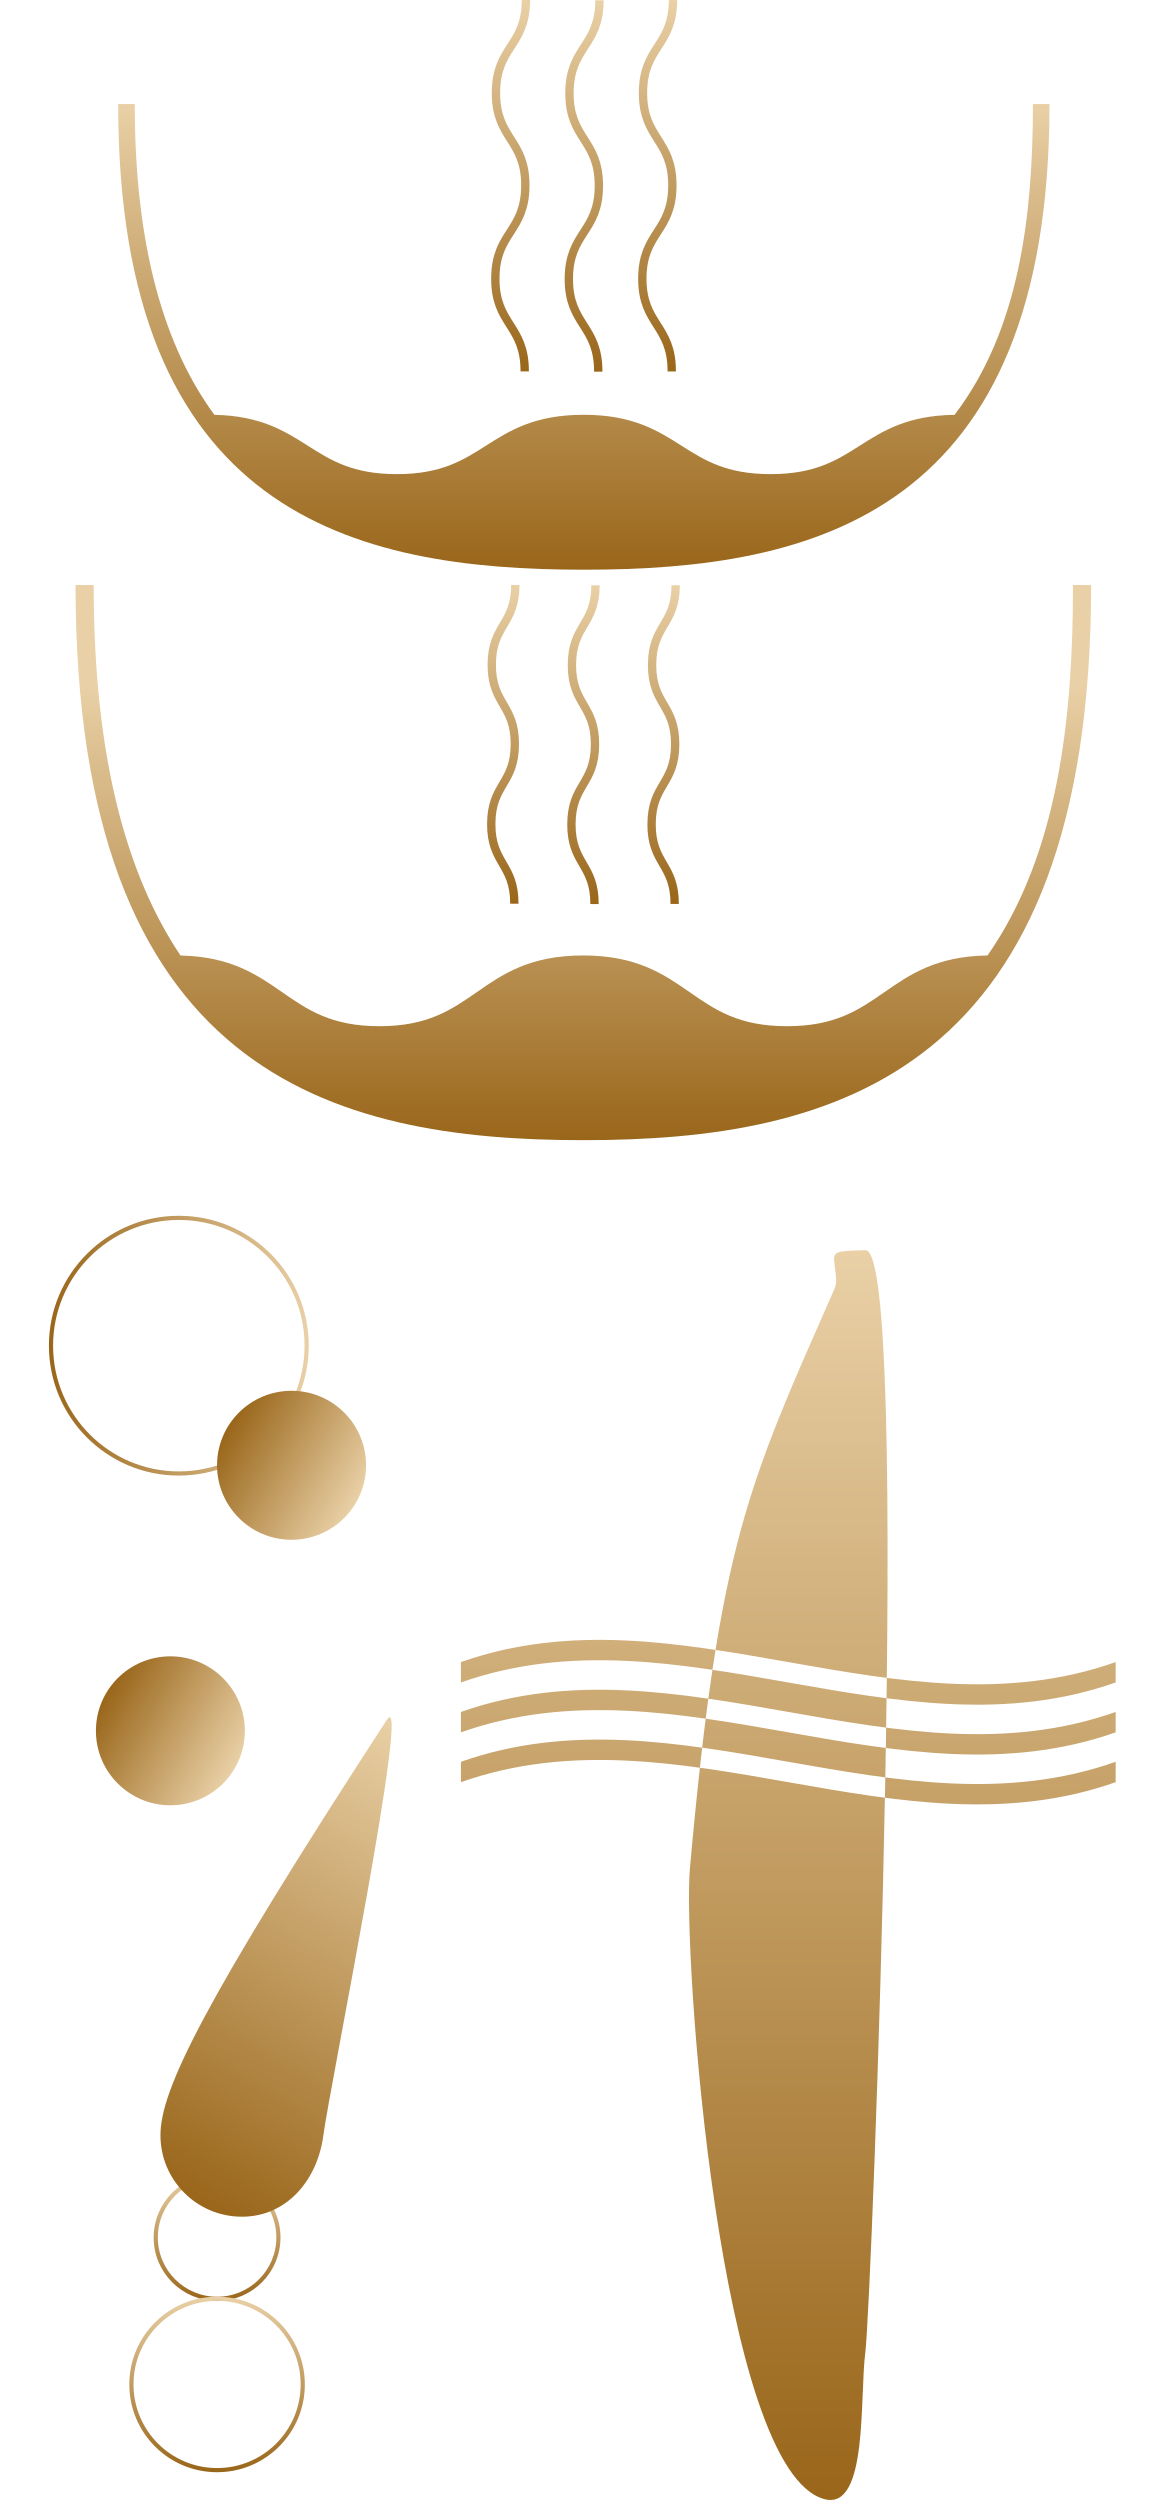
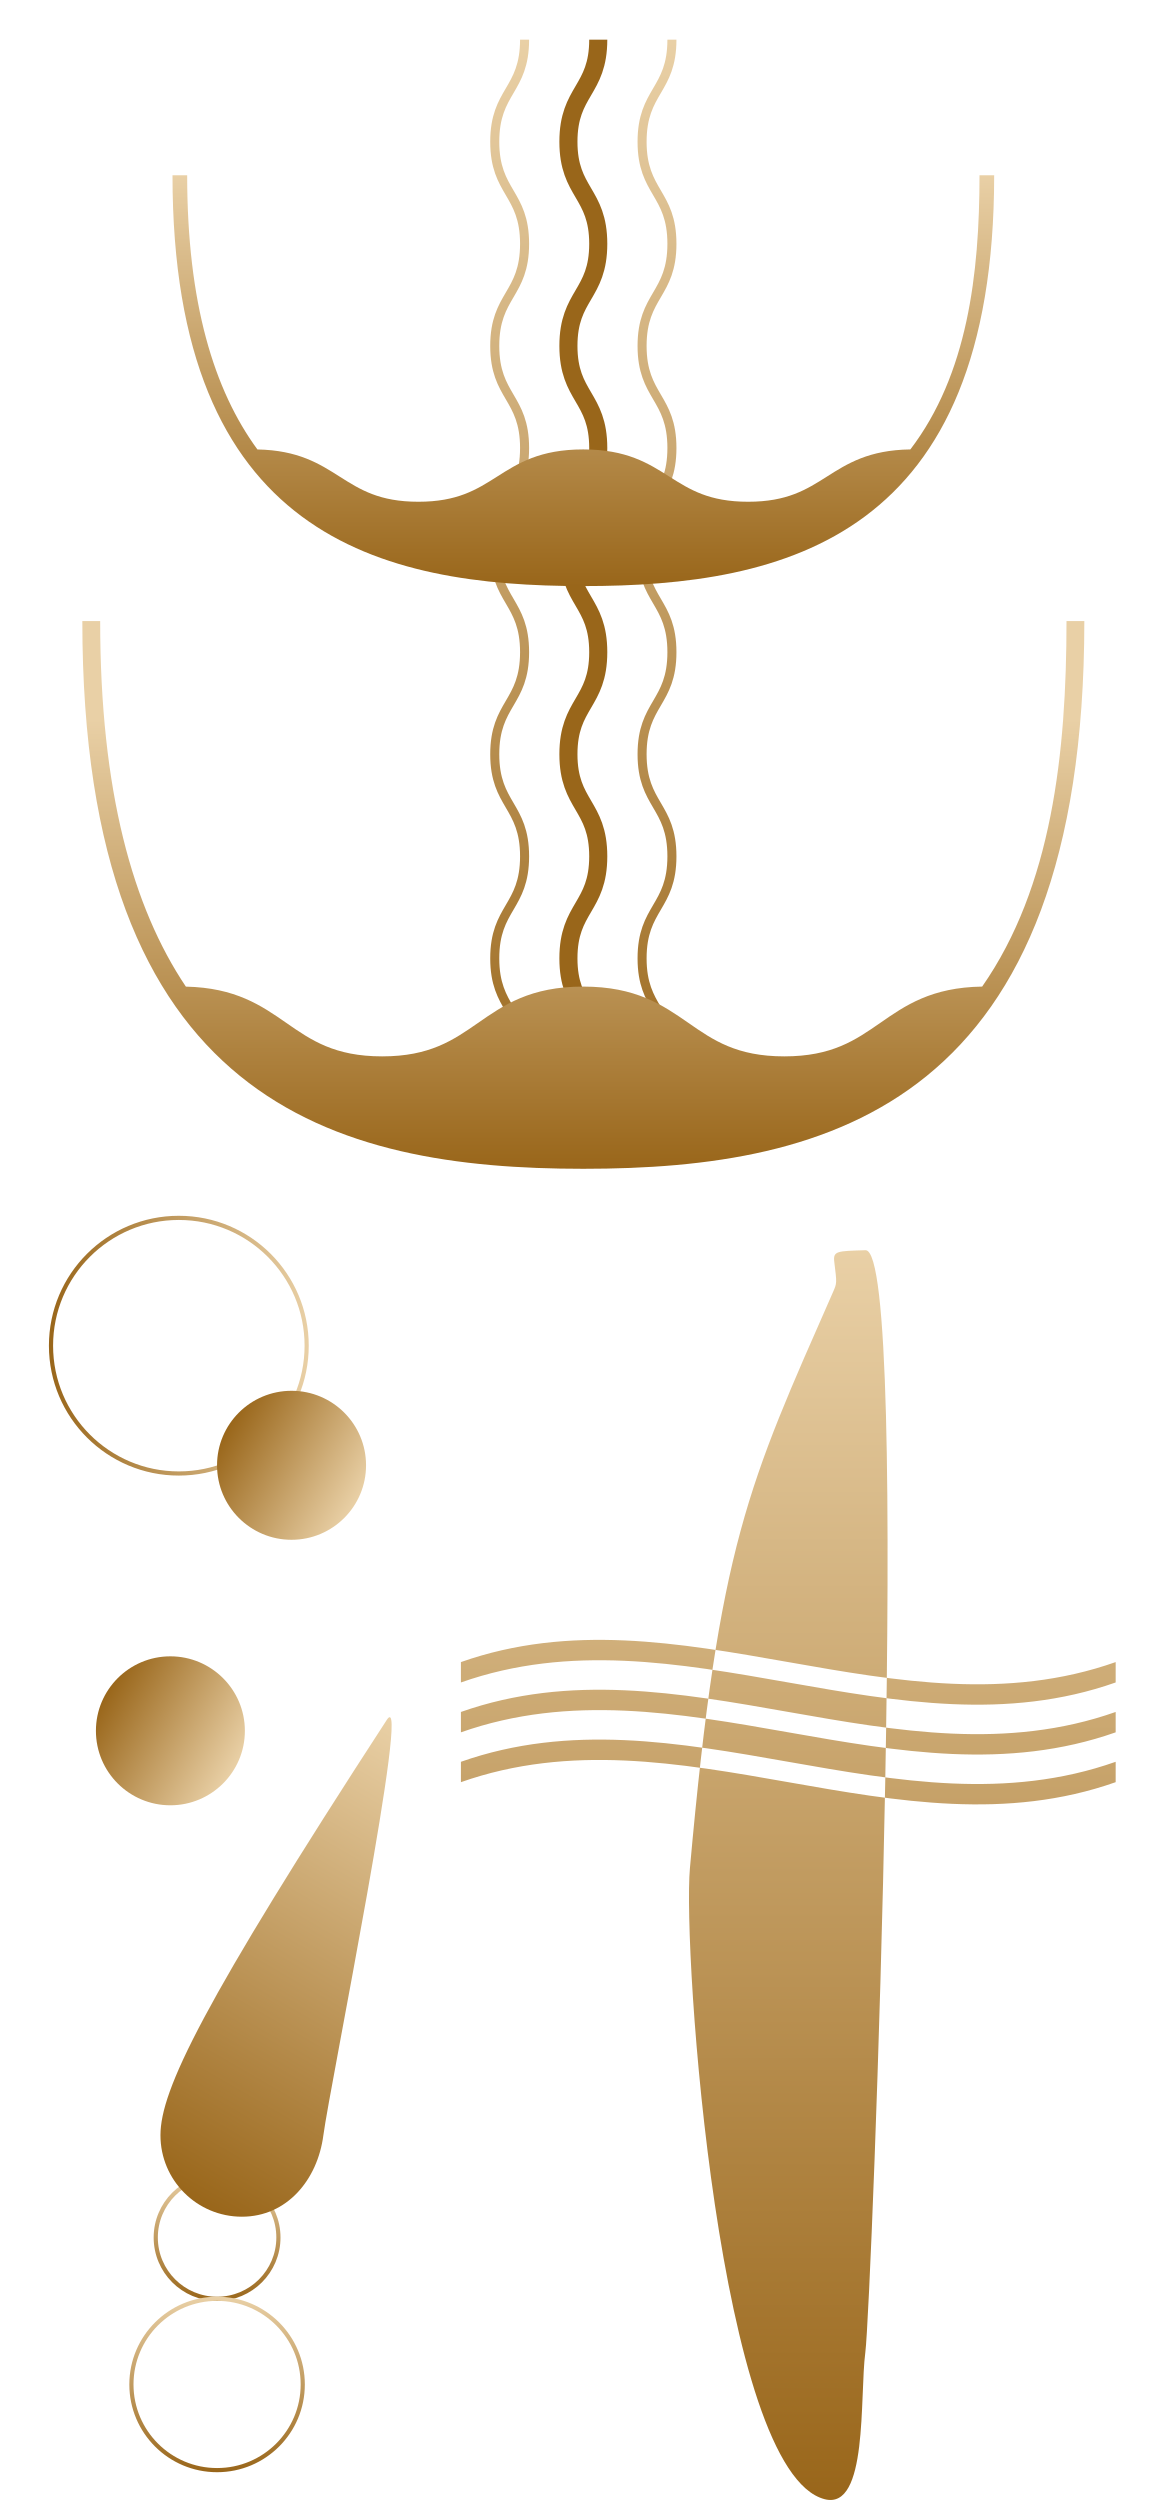
<svg xmlns="http://www.w3.org/2000/svg" xmlns:xlink="http://www.w3.org/1999/xlink" id="_レイヤー_3" data-name="レイヤー 3" viewBox="0 0 280 600">
  <defs>
    <style>
      .cls-1 {
-         stroke: url(#_名称未設定グラデーション_174-7);
+         stroke: url(#_名称未設定グラデーション_174-5);
      }

-       .cls-1, .cls-2, .cls-3, .cls-4, .cls-5, .cls-6, .cls-7, .cls-8, .cls-9 {
+       .cls-1, .cls-2, .cls-3, .cls-4, .cls-5, .cls-6 {
        fill: none;
        stroke-miterlimit: 10;
      }

-       .cls-10 {
-         fill: url(#_名称未設定グラデーション_174-12);
-       }
- 
-       .cls-11 {
-         fill: url(#_名称未設定グラデーション_174-13);
-       }
- 
-       .cls-12 {
-         fill: url(#_新規グラデーションスウォッチ_2);
-       }
- 
-       .cls-13 {
-         fill: url(#_名称未設定グラデーション_174-8);
-       }
- 
-       .cls-14 {
-         fill: url(#_名称未設定グラデーション_174-9);
-       }
- 
      .cls-2 {
-         stroke: url(#_名称未設定グラデーション_174-10);
-       }
- 
-       .cls-3 {
-         stroke: url(#_名称未設定グラデーション_174-11);
-       }
- 
-       .cls-15 {
-         fill: url(#_名称未設定グラデーション_162);
-       }
- 
-       .cls-4 {
-         stroke: url(#_名称未設定グラデーション_174);
-       }
- 
-       .cls-4, .cls-5, .cls-6, .cls-7, .cls-8, .cls-9 {
-         stroke-width: 2px;
-       }
- 
-       .cls-5 {
-         stroke: url(#_名称未設定グラデーション_174-2);
-       }
- 
-       .cls-6 {
        stroke: url(#_名称未設定グラデーション_174-4);
      }

      .cls-7 {
-         stroke: url(#_名称未設定グラデーション_174-6);
+         fill: url(#_新規グラデーションスウォッチ_2);
      }

      .cls-8 {
-         stroke: url(#_名称未設定グラデーション_174-3);
+         fill: url(#_名称未設定グラデーション_174-6);
      }

      .cls-9 {
-         stroke: url(#_名称未設定グラデーション_174-5);
+         fill: url(#_名称未設定グラデーション_174-7);
+       }
+ 
+       .cls-10 {
+         fill: url(#_名称未設定グラデーション_174-2);
+       }
+ 
+       .cls-11 {
+         fill: url(#_名称未設定グラデーション_174-3);
+       }
+ 
+       .cls-12 {
+         fill: url(#_名称未設定グラデーション_162);
+       }
+ 
+       .cls-3 {
+         stroke: url(#_名称未設定グラデーション_174);
+       }
+ 
+       .cls-4 {
+         stroke: #99661a;
+         stroke-width: 4.34px;
+       }
+ 
+       .cls-5 {
+         stroke: url(#_名称未設定グラデーション_174-9);
+       }
+ 
+       .cls-5, .cls-6 {
+         stroke-width: 2.17px;
+       }
+ 
+       .cls-6 {
+         stroke: url(#_名称未設定グラデーション_174-8);
      }
    </style>
-     <linearGradient id="_名称未設定グラデーション_162" data-name="名称未設定グラデーション 162" x1="140" y1="273.64" x2="140" y2="140.4" gradientUnits="userSpaceOnUse">
+     <linearGradient id="_名称未設定グラデーション_174" data-name="名称未設定グラデーション 174" x1="11.74" y1="322.97" x2="74.1" y2="322.97" gradientUnits="userSpaceOnUse">
+       <stop offset="0" stop-color="#99661a" />
+       <stop offset="1" stop-color="#e9d0a6" />
+     </linearGradient>
+     <linearGradient id="_名称未設定グラデーション_174-2" data-name="名称未設定グラデーション 174" x1="54.49" y1="342.73" x2="85.45" y2="360.61" xlink:href="#_名称未設定グラデーション_174" />
+     <linearGradient id="_名称未設定グラデーション_174-3" data-name="名称未設定グラデーション 174" x1="25.41" y1="406.46" x2="56.38" y2="424.34" xlink:href="#_名称未設定グラデーション_174" />
+     <linearGradient id="_名称未設定グラデーション_174-4" data-name="名称未設定グラデーション 174" x1="52.1" y1="552.21" x2="52.1" y2="521.78" xlink:href="#_名称未設定グラデーション_174" />
+     <linearGradient id="_名称未設定グラデーション_174-5" data-name="名称未設定グラデーション 174" x1="52.1" y1="593.33" x2="52.1" y2="551.21" xlink:href="#_名称未設定グラデーション_174" />
+     <linearGradient id="_名称未設定グラデーション_174-6" data-name="名称未設定グラデーション 174" x1="46.91" y1="528.61" x2="109.01" y2="421.04" xlink:href="#_名称未設定グラデーション_174" />
+     <linearGradient id="_名称未設定グラデーション_174-7" data-name="名称未設定グラデーション 174" x1="189.19" y1="600" x2="189.19" y2="300.05" xlink:href="#_名称未設定グラデーション_174" />
+     <linearGradient id="_名称未設定グラデーション_174-8" data-name="名称未設定グラデーション 174" x1="157.68" y1="279.01" x2="157.68" y2="9.52" xlink:href="#_名称未設定グラデーション_174" />
+     <linearGradient id="_名称未設定グラデーション_174-9" data-name="名称未設定グラデーション 174" x1="122.32" y1="279.01" x2="122.32" y2="9.52" xlink:href="#_名称未設定グラデーション_174" />
+     <linearGradient id="_名称未設定グラデーション_162" data-name="名称未設定グラデーション 162" x1="140" y1="280.51" x2="140" y2="149.05" gradientUnits="userSpaceOnUse">
      <stop offset="0" stop-color="#99661a" />
      <stop offset=".82" stop-color="#e9d0a6" />
    </linearGradient>
-     <linearGradient id="_名称未設定グラデーション_174" data-name="名称未設定グラデーション 174" x1="120.79" y1="216.9" x2="120.79" y2="140.4" gradientUnits="userSpaceOnUse">
+     <linearGradient id="_新規グラデーションスウォッチ_2" data-name="新規グラデーションスウォッチ 2" x1="140" y1="140.66" x2="140" y2="42.07" gradientUnits="userSpaceOnUse">
      <stop offset="0" stop-color="#99661a" />
      <stop offset="1" stop-color="#e9d0a6" />
    </linearGradient>
-     <linearGradient id="_名称未設定グラデーション_174-2" data-name="名称未設定グラデーション 174" x1="140.03" y1="216.97" x2="140.03" y2="140.47" xlink:href="#_名称未設定グラデーション_174" />
-     <linearGradient id="_名称未設定グラデーション_174-3" data-name="名称未設定グラデーション 174" x1="159.27" y1="216.95" x2="159.27" y2="140.45" xlink:href="#_名称未設定グラデーション_174" />
-     <linearGradient id="_新規グラデーションスウォッチ_2" data-name="新規グラデーションスウォッチ 2" x1="140.12" y1="136.73" x2="140.12" y2="24.97" gradientUnits="userSpaceOnUse">
-       <stop offset="0" stop-color="#99661a" />
-       <stop offset="1" stop-color="#e9d0a6" />
-     </linearGradient>
-     <linearGradient id="_名称未設定グラデーション_174-4" data-name="名称未設定グラデーション 174" x1="122.55" y1="89.14" x2="122.55" y2="0" xlink:href="#_名称未設定グラデーション_174" />
-     <linearGradient id="_名称未設定グラデーション_174-5" data-name="名称未設定グラデーション 174" x1="140.2" y1="89.2" x2="140.2" y2=".06" xlink:href="#_名称未設定グラデーション_174" />
-     <linearGradient id="_名称未設定グラデーション_174-6" data-name="名称未設定グラデーション 174" x1="157.84" y1="89.16" x2="157.84" y2=".01" xlink:href="#_名称未設定グラデーション_174" />
-     <linearGradient id="_名称未設定グラデーション_174-7" data-name="名称未設定グラデーション 174" x1="11.74" y1="322.97" x2="74.1" y2="322.97" xlink:href="#_名称未設定グラデーション_174" />
-     <linearGradient id="_名称未設定グラデーション_174-8" data-name="名称未設定グラデーション 174" x1="54.49" y1="342.73" x2="85.45" y2="360.61" xlink:href="#_名称未設定グラデーション_174" />
-     <linearGradient id="_名称未設定グラデーション_174-9" data-name="名称未設定グラデーション 174" x1="25.41" y1="406.46" x2="56.38" y2="424.34" xlink:href="#_名称未設定グラデーション_174" />
-     <linearGradient id="_名称未設定グラデーション_174-10" data-name="名称未設定グラデーション 174" x1="52.1" y1="552.21" x2="52.1" y2="521.78" xlink:href="#_名称未設定グラデーション_174" />
-     <linearGradient id="_名称未設定グラデーション_174-11" data-name="名称未設定グラデーション 174" x1="52.1" y1="593.33" x2="52.1" y2="551.21" xlink:href="#_名称未設定グラデーション_174" />
-     <linearGradient id="_名称未設定グラデーション_174-12" data-name="名称未設定グラデーション 174" x1="46.91" y1="528.61" x2="109.01" y2="421.04" xlink:href="#_名称未設定グラデーション_174" />
-     <linearGradient id="_名称未設定グラデーション_174-13" data-name="名称未設定グラデーション 174" x1="189.19" y1="600" x2="189.19" y2="300.05" xlink:href="#_名称未設定グラデーション_174" />
  </defs>
  <g>
-     <path class="cls-15" d="M140,273.64c-60.26,0-121.87-15.83-121.87-133.24h4.35c0,41.38,7.93,69.68,20.84,88.92,12.1.26,18.38,4.62,24.46,8.85,6.02,4.17,11.7,8.12,23.29,8.12s17.27-3.95,23.28-8.12c6.27-4.36,12.76-8.86,25.61-8.86s19.35,4.5,25.63,8.86c6.01,4.17,11.7,8.12,23.29,8.12s17.29-3.95,23.3-8.12c6.15-4.27,12.5-8.67,24.83-8.86,16.94-24.27,20.51-56.77,20.51-88.91h4.35C261.87,257.81,200.26,273.64,140,273.64Z" />
-     <g>
-       <path class="cls-4" d="M123.68,140.41c-.03,9.55-5.63,9.53-5.66,19.08-.03,9.55,5.57,9.57,5.54,19.13-.03,9.57-5.63,9.55-5.66,19.11s5.57,9.59,5.54,19.16" />
-       <path class="cls-5" d="M142.92,140.48c-.03,9.55-5.63,9.53-5.66,19.08-.03,9.55,5.57,9.57,5.54,19.13-.03,9.57-5.63,9.55-5.66,19.12-.03,9.57,5.57,9.59,5.54,19.16" />
-       <path class="cls-8" d="M162.16,140.46c-.03,9.55-5.63,9.53-5.66,19.08-.03,9.55,5.57,9.57,5.54,19.13-.03,9.57-5.63,9.55-5.66,19.12-.03,9.57,5.57,9.59,5.54,19.16" />
-     </g>
-     <path class="cls-12" d="M140.12,136.73c-55.27,0-111.76-13.28-111.76-111.76h3.98c0,34.71,7.28,58.45,19.11,74.59,11.1.22,16.86,3.88,22.44,7.42,5.52,3.5,10.72,6.81,21.36,6.81s15.84-3.31,21.35-6.81c5.75-3.65,11.69-7.43,23.48-7.43s17.75,3.78,23.5,7.43c5.52,3.5,10.73,6.81,21.37,6.81s15.85-3.31,21.37-6.81c5.63-3.58,11.45-7.27,22.77-7.42,15.53-20.36,18.81-47.63,18.81-74.59h3.98C251.88,123.45,195.39,136.73,140.12,136.73Z" />
-     <g>
-       <path class="cls-6" d="M126.23,0c-.03,11.13-7.17,11.11-7.2,22.24-.04,11.14,7.09,11.16,7.05,22.31-.04,11.14-7.17,11.12-7.2,22.27-.04,11.15,7.09,11.17,7.05,22.32" />
-       <path class="cls-9" d="M143.88.06c-.04,11.13-7.17,11.11-7.21,22.24-.04,11.14,7.09,11.16,7.06,22.31s-7.17,11.12-7.21,22.27,7.09,11.17,7.06,22.32" />
-       <path class="cls-7" d="M161.52.01c-.03,11.14-7.17,11.11-7.2,22.24s7.09,11.17,7.05,22.31c-.04,11.15-7.17,11.12-7.21,22.27-.03,11.15,7.1,11.18,7.06,22.32" />
-     </g>
+     <path class="cls-3" d="M12.24,322.97c0-16.95,13.74-30.68,30.68-30.68s30.68,13.73,30.68,30.68-13.74,30.67-30.68,30.67S12.24,339.91,12.24,322.97" />
+     <circle class="cls-10" cx="69.97" cy="351.67" r="17.88" />
+     <path class="cls-11" d="M23.02,415.4c0-9.87,8-17.88,17.87-17.88s17.88,8.01,17.88,17.88-8.01,17.87-17.88,17.87S23.02,425.27,23.02,415.4" />
+     <circle class="cls-2" cx="52.1" cy="537" r="14.72" />
+     <circle class="cls-1" cx="52.1" cy="572.27" r="20.56" />
+     <path class="cls-8" d="M77.61,512.46c-1.4,10.71-8.75,19.55-19.55,19.55s-19.55-8.75-19.55-19.55,9.93-31.38,54.33-99.7C98.92,403.39,79.13,500.87,77.61,512.46Z" />
+     <path class="cls-9" d="M207.68,564.56c-1.4,10.7.7,37.94-9.75,35.25-25.36-6.5-34.14-131.49-32.35-151.44,6.99-77.82,13.96-91.93,34.4-138.4.88-2.02.88-2.02.25-7.09-.34-2.69.71-2.62,7.48-2.83C218.88,299.69,209.2,552.96,207.68,564.56ZM110.62,427.72c52.38-18.47,104.76,18.48,157.14,0,0-14.66,0,9.77,0-4.89-52.38,18.48-104.76-18.47-157.14,0M110.62,415.76c52.38-18.48,104.76,18.47,157.14,0,0-14.67,0,9.77,0-4.89-52.38,18.47-104.76-18.48-157.14,0M110.62,403.79c52.38-18.47,104.76,18.48,157.14,0,0-14.66,0,9.77,0-4.89-52.38,18.48-104.76-18.47-157.14,0" />
  </g>
  <g>
-     <path class="cls-1" d="M12.24,322.97c0-16.95,13.74-30.68,30.68-30.68s30.68,13.73,30.68,30.68-13.74,30.67-30.68,30.67S12.24,339.91,12.24,322.97" />
-     <circle class="cls-13" cx="69.97" cy="351.67" r="17.88" />
-     <path class="cls-14" d="M23.02,415.4c0-9.87,8-17.88,17.87-17.88s17.88,8.01,17.88,17.88-8.01,17.87-17.88,17.87S23.02,425.27,23.02,415.4" />
-     <circle class="cls-2" cx="52.1" cy="537" r="14.72" />
-     <circle class="cls-3" cx="52.1" cy="572.27" r="20.56" />
-     <path class="cls-10" d="M77.61,512.46c-1.4,10.71-8.75,19.55-19.55,19.55s-19.55-8.75-19.55-19.55,9.93-31.38,54.33-99.7C98.92,403.39,79.13,500.87,77.61,512.46Z" />
-     <path class="cls-11" d="M207.68,564.56c-1.4,10.7.7,37.94-9.75,35.25-25.36-6.5-34.14-131.49-32.35-151.44,6.99-77.82,13.96-91.93,34.4-138.4.88-2.02.88-2.02.25-7.09-.34-2.69.71-2.62,7.48-2.83C218.88,299.69,209.2,552.96,207.68,564.56ZM110.62,427.72c52.38-18.47,104.76,18.48,157.14,0,0-14.66,0,9.77,0-4.89-52.38,18.48-104.76-18.47-157.14,0M110.62,415.76c52.38-18.48,104.76,18.47,157.14,0,0-14.67,0,9.77,0-4.89-52.38,18.47-104.76-18.48-157.14,0M110.62,403.79c52.38-18.47,104.76,18.48,157.14,0,0-14.66,0,9.77,0-4.89-52.38,18.48-104.76-18.47-157.14,0" />
+     <path class="cls-6" d="M161.26,9.52c0,12.25-7.16,12.25-7.16,24.5s7.16,12.25,7.16,24.5-7.16,12.25-7.16,24.5,7.16,12.25,7.16,24.5-7.16,12.25-7.16,24.5,7.16,12.25,7.16,24.5-7.16,12.25-7.16,24.5,7.16,12.25,7.16,24.5-7.16,12.24-7.16,24.49,7.16,12.25,7.16,24.5-7.16,12.25-7.16,24.5" />
+     <path class="cls-4" d="M143.58,9.52c0,12.25-7.16,12.25-7.16,24.5s7.16,12.25,7.16,24.5-7.16,12.25-7.16,24.5,7.16,12.25,7.16,24.5-7.16,12.25-7.16,24.5,7.16,12.25,7.16,24.5-7.16,12.25-7.16,24.5,7.16,12.25,7.16,24.5-7.16,12.24-7.16,24.49,7.16,12.25,7.16,24.5-7.16,12.25-7.16,24.5" />
+     <path class="cls-5" d="M125.9,9.52c0,12.25-7.16,12.25-7.16,24.5s7.16,12.25,7.16,24.5-7.16,12.25-7.16,24.5,7.16,12.25,7.16,24.5-7.16,12.25-7.16,24.5,7.16,12.25,7.16,24.5-7.16,12.25-7.16,24.5,7.16,12.25,7.16,24.5-7.16,12.24-7.16,24.49,7.16,12.25,7.16,24.5-7.16,12.25-7.16,24.5" />
+     <path class="cls-12" d="M140,280.51c-59.46,0-120.24-15.62-120.24-131.46h4.28c0,40.83,7.83,68.75,20.57,87.74,11.94.26,18.14,4.56,24.14,8.73,5.93,4.12,11.54,8.01,22.97,8.01s17.04-3.89,22.98-8.01c6.18-4.3,12.58-8.74,25.26-8.74s19.09,4.44,25.29,8.74c5.93,4.12,11.54,8.01,22.98,8.01s17.05-3.89,22.99-8.01c6.06-4.21,12.33-8.56,24.5-8.74,16.71-23.95,20.24-56.02,20.24-87.73h4.28C260.24,264.89,199.46,280.51,140,280.51Z" />
+     <path class="cls-7" d="M140,140.66c-48.76,0-98.6-11.71-98.6-98.59h3.52c0,30.62,6.42,51.56,16.86,65.8,9.79.19,14.87,3.42,19.79,6.55,4.87,3.08,9.46,6,18.84,6s13.98-2.92,18.84-6c5.07-3.23,10.32-6.56,20.72-6.56s15.65,3.33,20.73,6.56c4.87,3.08,9.47,6,18.85,6s13.98-2.92,18.85-6c4.97-3.16,10.11-6.42,20.09-6.56,13.7-17.96,16.59-42.01,16.59-65.79h3.52C238.6,128.95,188.76,140.66,140,140.66Z" />
  </g>
</svg>
